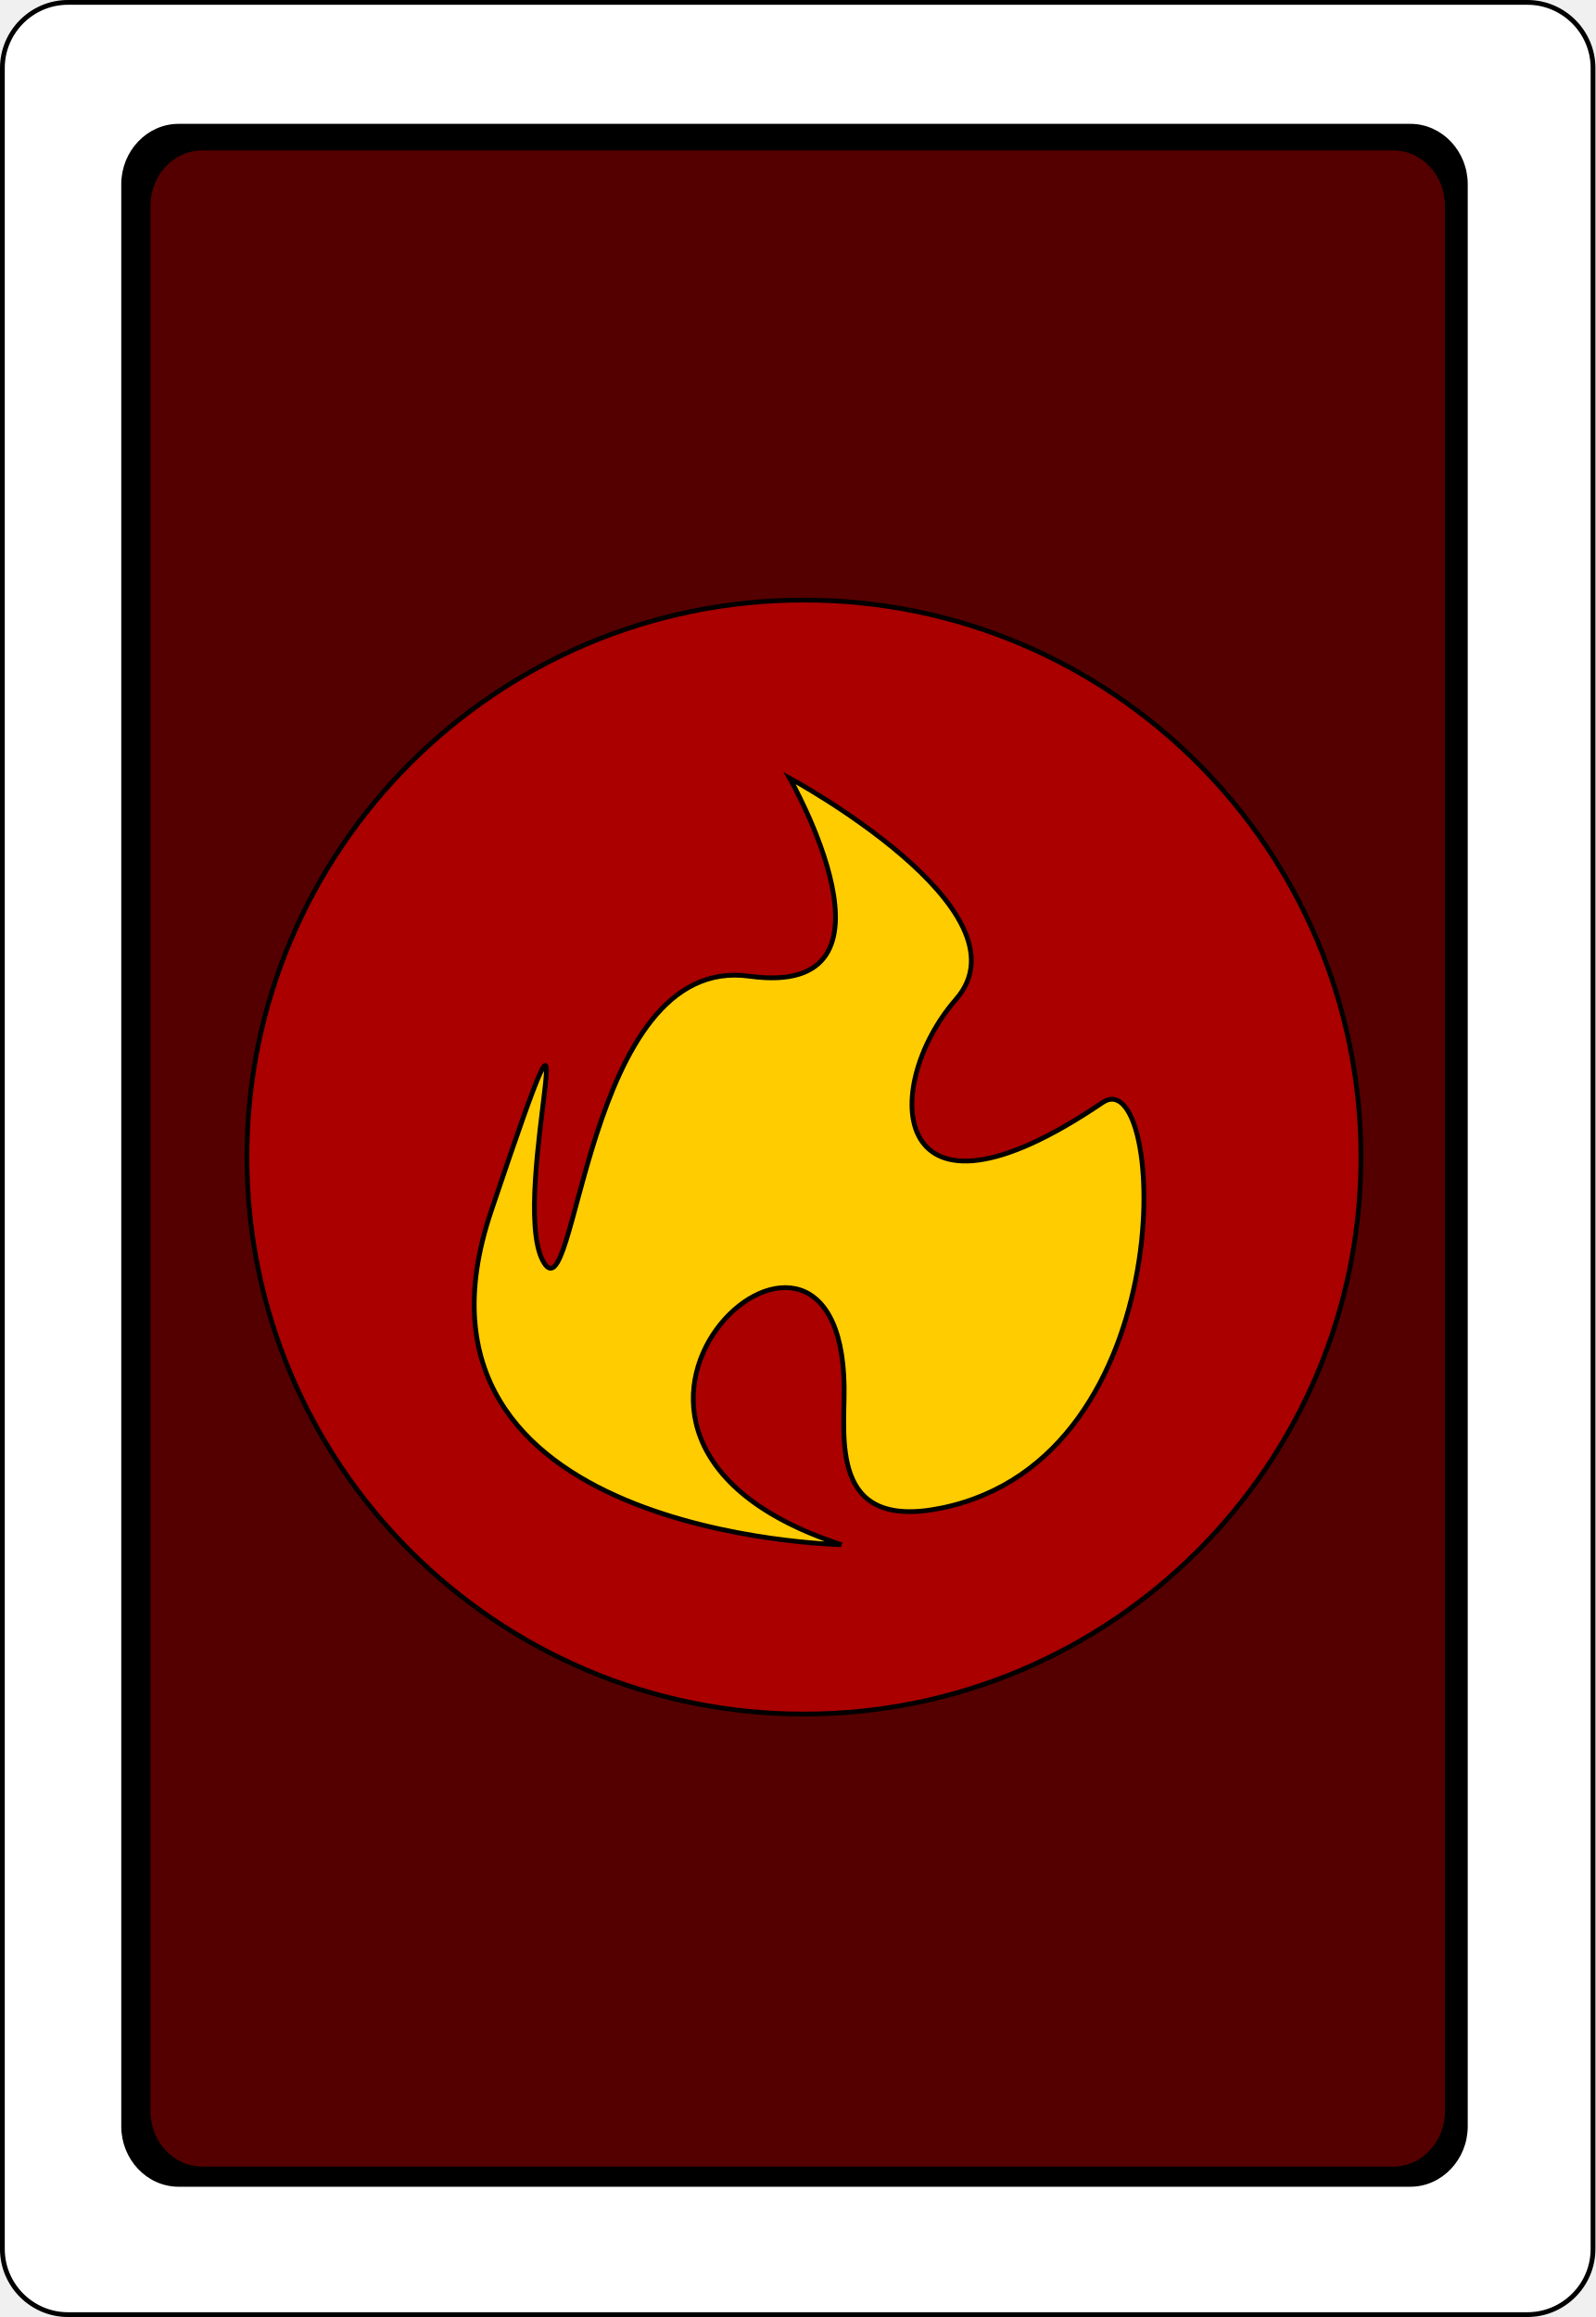
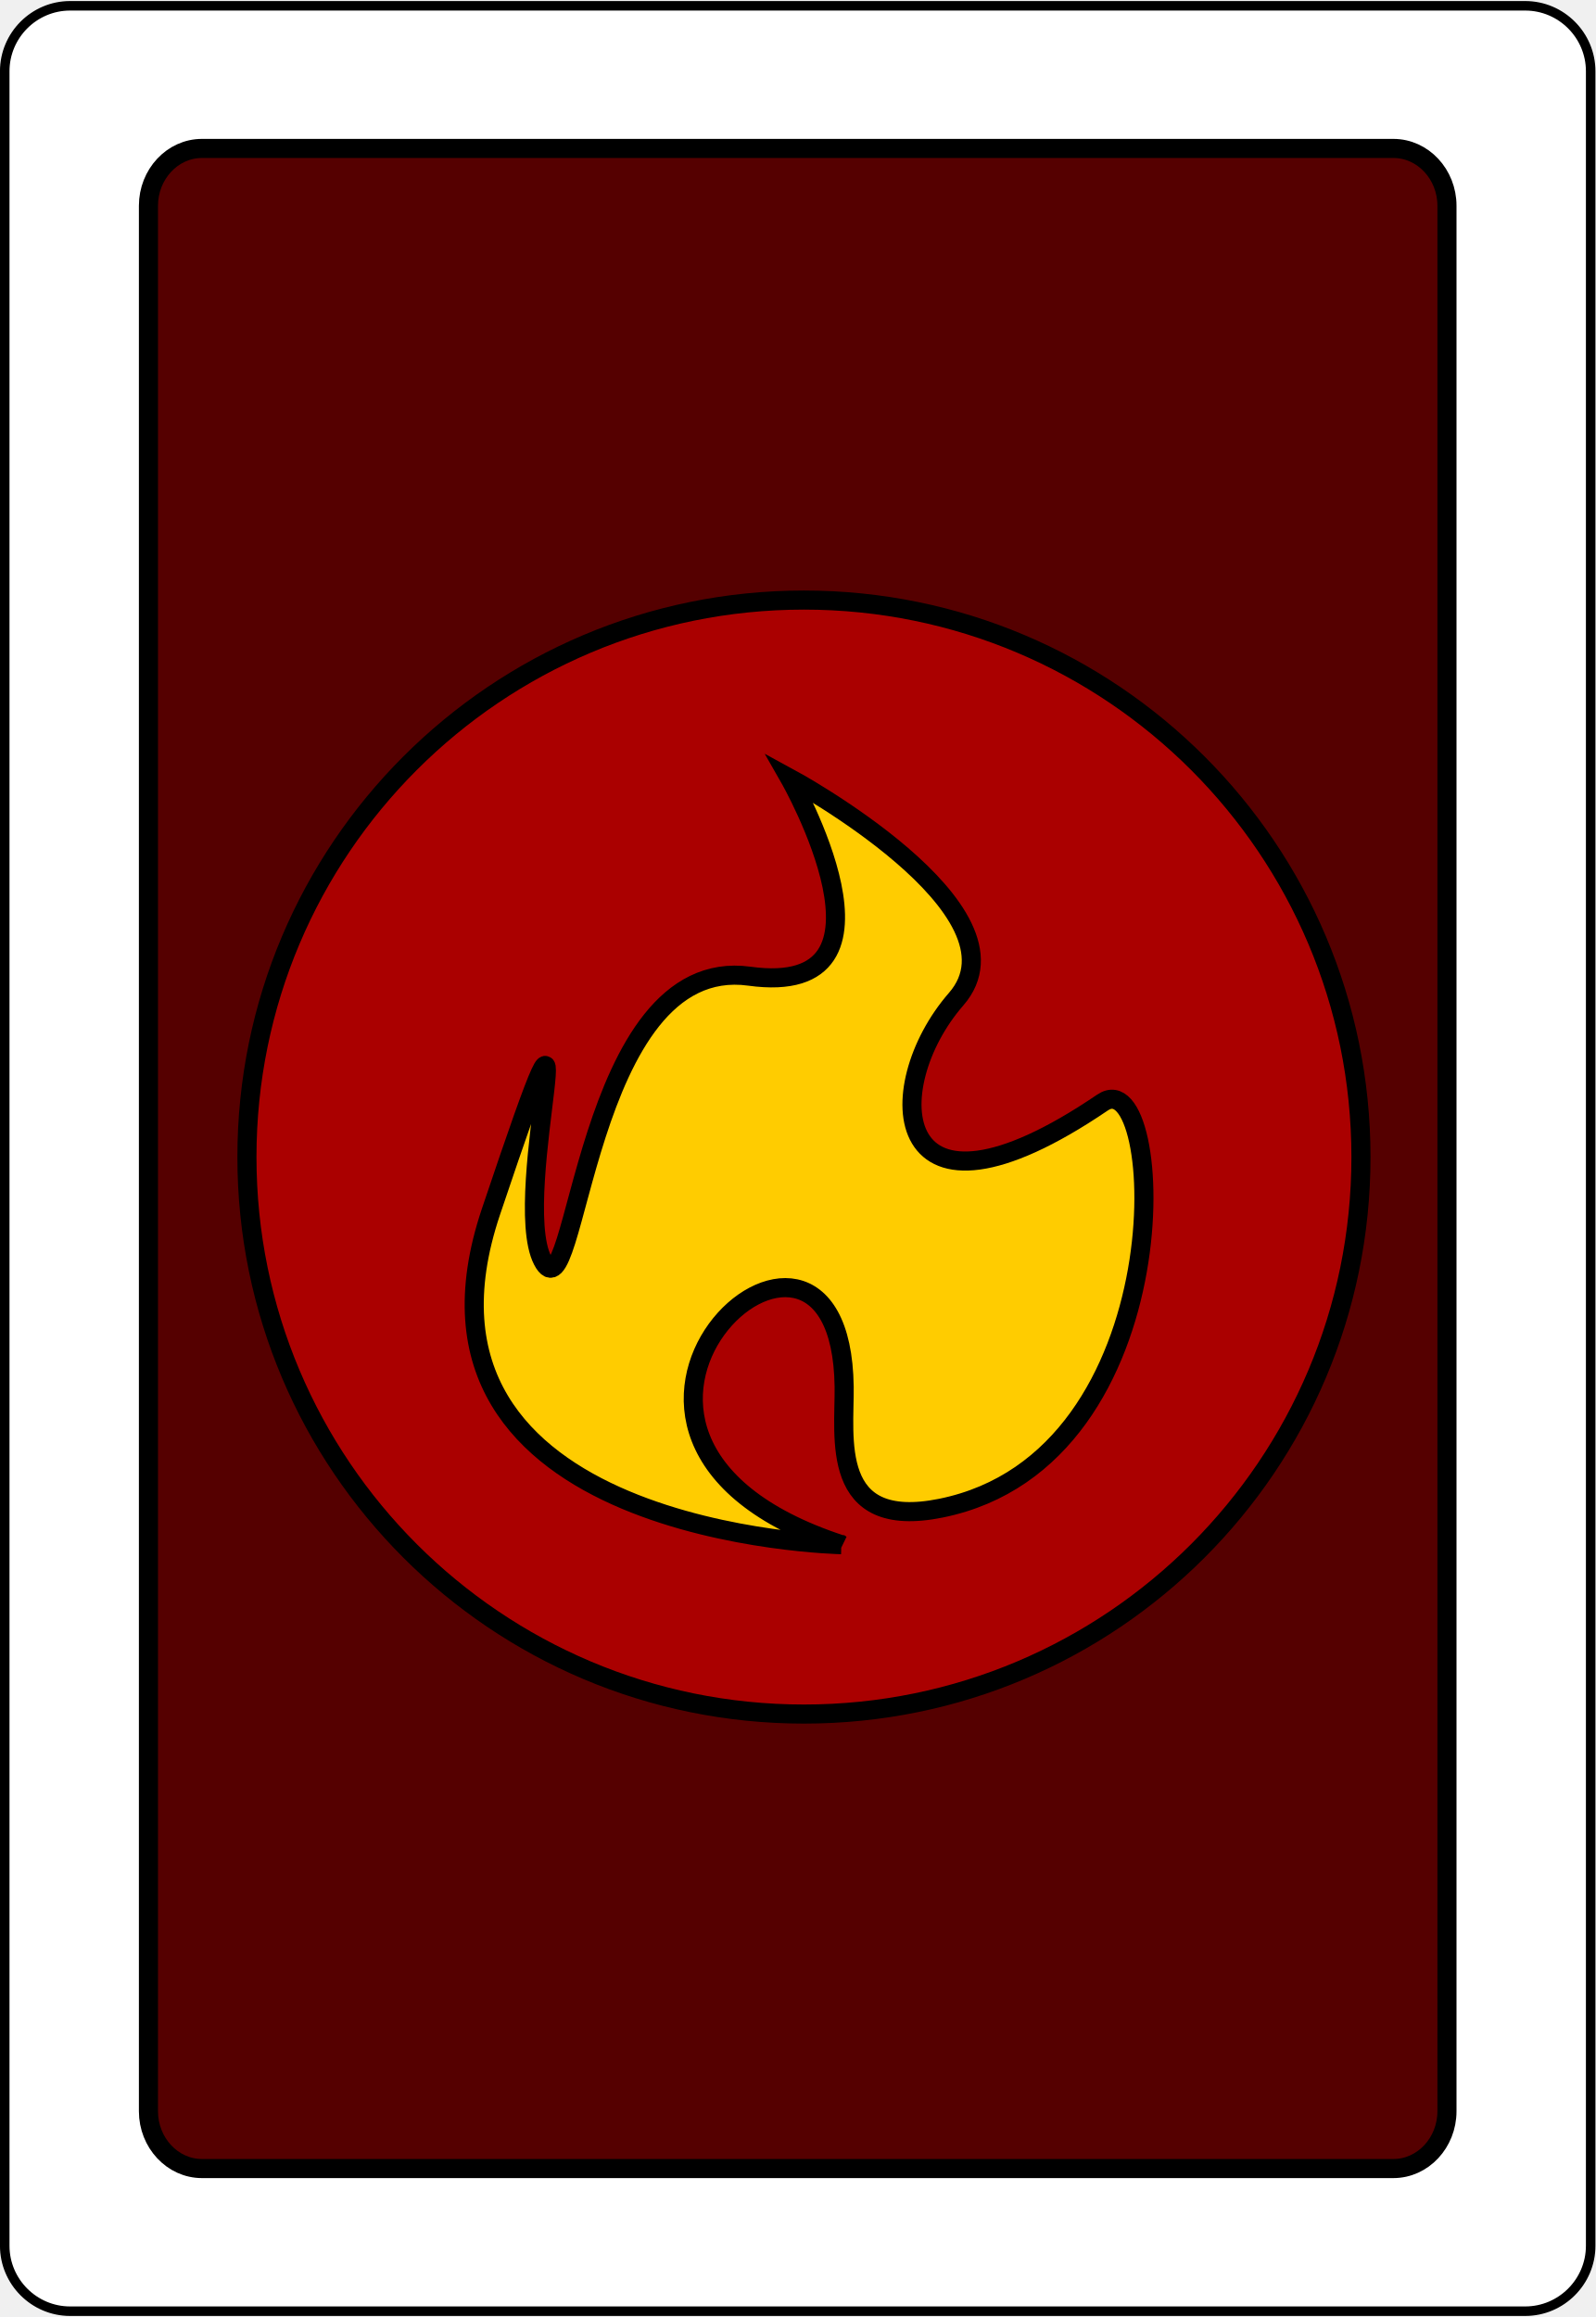
<svg xmlns="http://www.w3.org/2000/svg" width="167.087pt" height="242.667pt" viewBox="0 0 167.087 242.667" xml:space="preserve" id="svg2" version="1.1">
  <defs id="defs41" />
-   <path style="font-variation-settings:normal;clip-rule:nonzero;opacity:1;vector-effect:none;fill:#ffffff;fill-opacity:1;fill-rule:nonzero;stroke:#000000;stroke-width:0.5;stroke-linecap:butt;stroke-linejoin:miter;stroke-miterlimit:4;stroke-dasharray:none;stroke-dashoffset:0;stroke-opacity:1;-inkscape-stroke:none;stop-color:#000000;stop-opacity:1" d="m 166.837,235.548 c 0,3.777 -3.087,6.869 -6.871,6.869 H 7.111 C 3.336,242.417 0.25,239.325 0.25,235.548 V 7.12 C 0.25,3.343 3.336,0.25 7.111,0.25 H 159.966 c 3.784,0 6.871,3.093 6.871,6.87 z" id="path5" />
+   <path style="font-variation-settings:normal;clip-rule:nonzero;opacity:1;fill:#ffffff;fill-opacity:1;fill-rule:nonzero;stroke:#000000;stroke-width:0.997;stroke-linecap:butt;stroke-linejoin:miter;stroke-miterlimit:4;stroke-dasharray:none;stroke-dashoffset:0;stroke-opacity:1;stop-color:#000000;stop-opacity:1" d="m 166.591,235.21 c 0,3.766 -3.078,6.849 -6.851,6.849 H 7.337 c -3.764,0 -6.841,-3.083 -6.841,-6.849 V 7.458 c 0,-3.766 3.077,-6.85 6.841,-6.85 H 159.74 c 3.773,0 6.851,3.084 6.851,6.85 z" id="path5" />
  <path style="fill:#008000;stroke-width:0.75" d="m 41.403,99.368 c 12.041,-0.587 24.12,-0.679 36.173,0 13.401,0.755 26.707,2.675 40.096,3.487 1.595,0.097 3.196,0 4.794,0 0.145,0 0.333,-0.103 0.436,0 1.106,1.106 -1.692,4.734 -1.743,4.794 -4.261,4.971 -5.512,4.717 -12.639,8.281 -15.815,7.908 -31.294,15.394 -46.633,24.406 -1.783,1.047 -21.97,14.771 -22.663,15.254 -0.763,0.532 -1.381,1.265 -2.179,1.743 -0.394,0.236 0.265,-0.881 0.436,-1.307 1.028,-2.569 -0.321,0.004 1.307,-3.487 6.857,-14.695 -2.701,6.595 4.358,-9.152 4.275,-9.536 8.346,-19.472 13.946,-28.329 4.134,-9.174 11.675,-16.042 16.997,-24.406 2.953,-4.641 5.275,-8.851 6.973,-13.946 0.486,-1.457 1.706,-4.234 2.179,-3.051 0.275,0.688 0.232,1.467 0.436,2.179 0.669,2.342 1.369,4.677 2.179,6.973 1.14,3.229 5.161,13.166 6.537,16.126 2.714,7.079 7.233,13.236 10.46,20.048 1.063,2.243 1.705,4.663 2.615,6.973 3.256,8.266 6.175,15.954 7.409,24.842 0.275,1.98 0.699,12.811 0.436,13.075 -0.947,0.947 -1.668,-2.104 -2.615,-3.051 -1.46,-1.46 -3.076,-2.777 -4.794,-3.922 -2.219,-1.479 -4.661,-2.593 -6.973,-3.922 C 86.961,146.091 74.85,139.472 63.195,132.055 55.566,127.2 46.951,122.019 41.403,114.622 c -2.117,-2.822 -2.301,-5.033 -3.051,-8.281 -0.577,-2.501 -1.916,-4.704 -3.051,-6.973" id="path2" />
  <path style="fill:#d4aa00;stroke-width:0.75" id="path13" d="M 123.605,143.978 A 43.147,42.275 0 0 1 75.845,162.939 43.147,42.275 0 0 1 43.61,123.545 43.147,42.275 0 0 1 72.883,81.992 43.147,42.275 0 0 1 121.907,97.553 L 86.729,122.031 Z" />
-   <path style="clip-rule:nonzero;fill:#000000;fill-rule:nonzero;stroke:#000000;stroke-width:0.433;stroke-miterlimit:4" d="m 153.5,222.692 c 0,3.363 -2.605,6.116 -5.799,6.116 H 18.706 c -3.186,0 -5.79,-2.753 -5.79,-6.116 V 19.304 c 0,-3.363 2.604,-6.117 5.79,-6.117 H 147.701 c 3.193,0 5.799,2.754 5.799,6.117 z" id="path5-1-7" />
-   <path style="clip-rule:nonzero;fill:#550000;fill-rule:nonzero;stroke:#000000;stroke-width:0.422;stroke-miterlimit:4" d="m 151.54,221.118 c 0,3.3 -2.52,6.001 -5.609,6.001 H 21.148 c -3.082,0 -5.601,-2.701 -5.601,-6.001 V 21.549 c 0,-3.3 2.519,-6.002 5.601,-6.002 h 124.783 c 3.089,0 5.609,2.702 5.609,6.002 z" id="path5-1" />
-   <circle style="font-variation-settings:normal;opacity:1;vector-effect:none;fill:#aa0000;fill-opacity:1;stroke:#000000;stroke-width:0.5;stroke-linecap:butt;stroke-linejoin:miter;stroke-miterlimit:4;stroke-dasharray:none;stroke-dashoffset:0;stroke-opacity:1;-inkscape-stroke:none" id="path1" cx="84.197" cy="121.183" r="58.336" />
-   <path style="font-variation-settings:normal;opacity:1;vector-effect:none;fill:#ffcc00;fill-opacity:1;stroke:#000000;stroke-width:0.5;stroke-linecap:butt;stroke-linejoin:miter;stroke-miterlimit:4;stroke-dasharray:none;stroke-dashoffset:0;stroke-opacity:1;-inkscape-stroke:none" d="m 88.106,161.778 c 0,0 -48.112,-0.902 -36.686,-34.881 11.427,-33.979 1.804,-1.804 5.413,5.112 3.608,6.916 4.21,-32.175 21.651,-29.77 17.441,2.406 4.21,-20.748 4.21,-20.748 0,0 25.56,13.832 17.441,23.154 -8.119,9.322 -7.023,26.02 15.336,10.825 6.673,-4.535 8.692,37.294 -16.924,42.484 -11.739,2.378 -10.071,-7.45 -10.139,-12.714 -0.344,-26.666 -35.182,5.112 -0.301,16.539 z" id="path3" />
+   <path style="clip-rule:nonzero;fill:#550000;fill-rule:nonzero;stroke:#000000;stroke-width:2;stroke-miterlimit:4;stroke-dasharray:none" d="m 151.54,221.118 c 0,3.3 -2.52,6.001 -5.609,6.001 H 21.148 c -3.082,0 -5.601,-2.701 -5.601,-6.001 V 21.549 c 0,-3.3 2.519,-6.002 5.601,-6.002 h 124.783 c 3.089,0 5.609,2.702 5.609,6.002 z" id="path5-1" />
+   <circle style="font-variation-settings:normal;opacity:1;fill:#aa0000;fill-opacity:1;stroke:#000000;stroke-width:2;stroke-linecap:butt;stroke-linejoin:miter;stroke-miterlimit:4;stroke-dasharray:none;stroke-dashoffset:0;stroke-opacity:1" id="path1" cx="84.197" cy="121.183" r="58.336" />
+   <path style="font-variation-settings:normal;opacity:1;fill:#ffcc00;fill-opacity:1;stroke:#000000;stroke-width:2;stroke-linecap:butt;stroke-linejoin:miter;stroke-miterlimit:4;stroke-dasharray:none;stroke-dashoffset:0;stroke-opacity:1" d="m 88.106,161.778 c 0,0 -48.112,-0.902 -36.686,-34.881 11.427,-33.979 1.804,-1.804 5.413,5.112 3.608,6.916 4.21,-32.175 21.651,-29.77 17.441,2.406 4.21,-20.748 4.21,-20.748 0,0 25.56,13.832 17.441,23.154 -8.119,9.322 -7.023,26.02 15.336,10.825 6.673,-4.535 8.692,37.294 -16.924,42.484 -11.739,2.378 -10.071,-7.45 -10.139,-12.714 -0.344,-26.666 -35.182,5.112 -0.301,16.539 z" id="path3" />
</svg>
